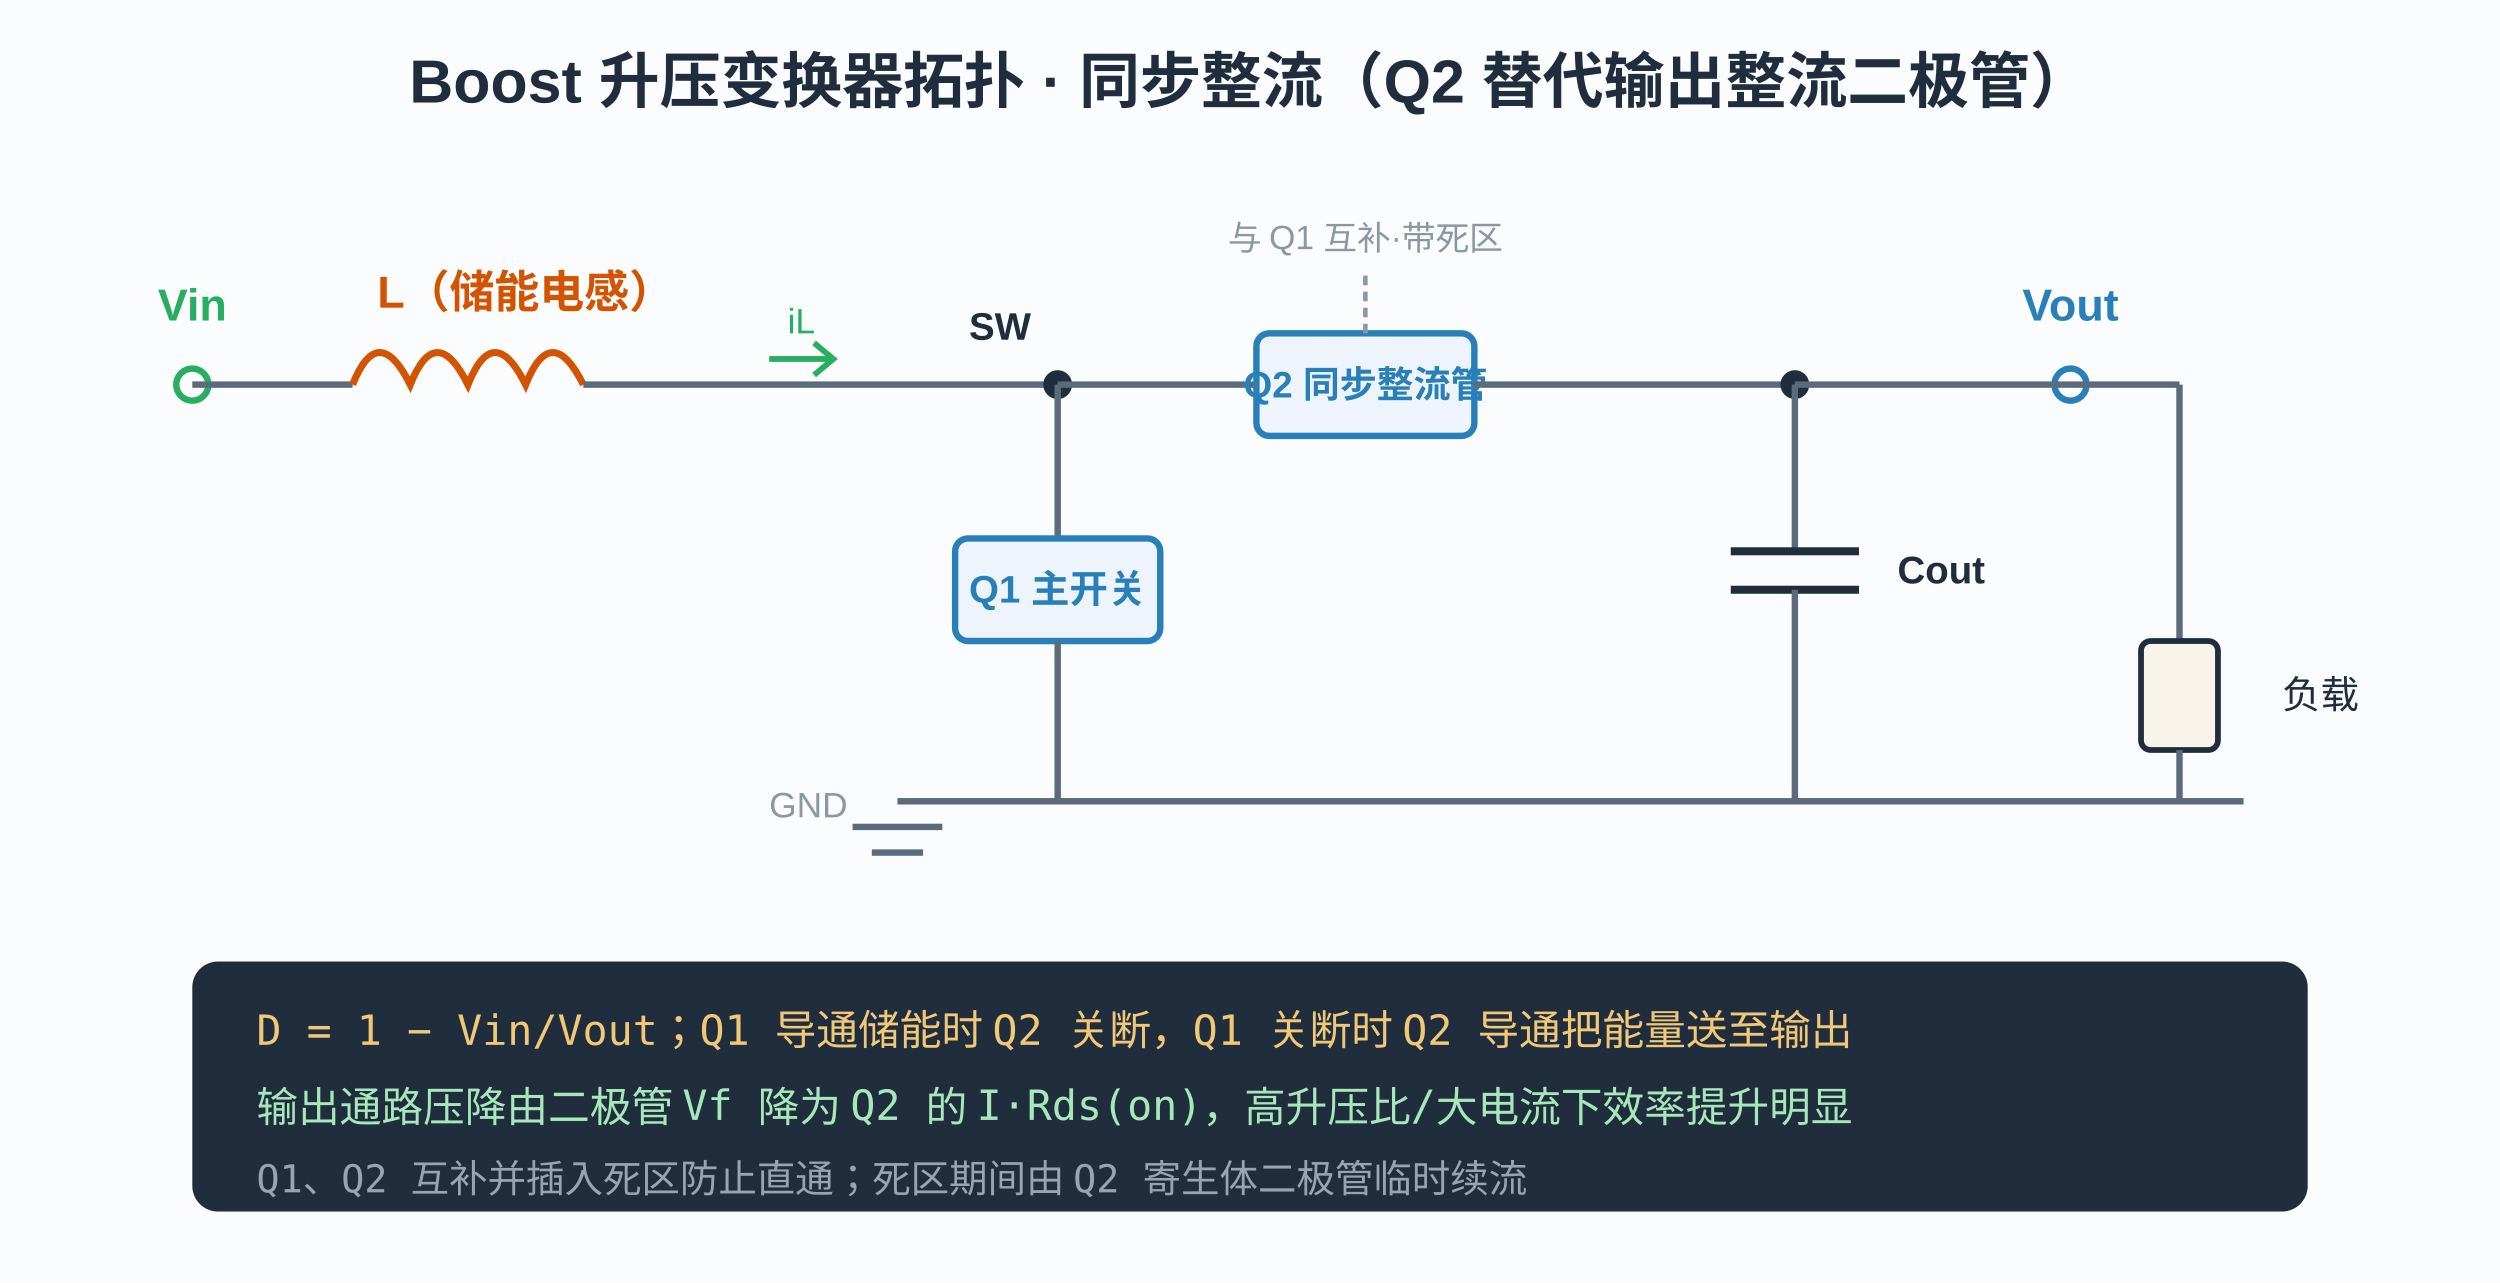
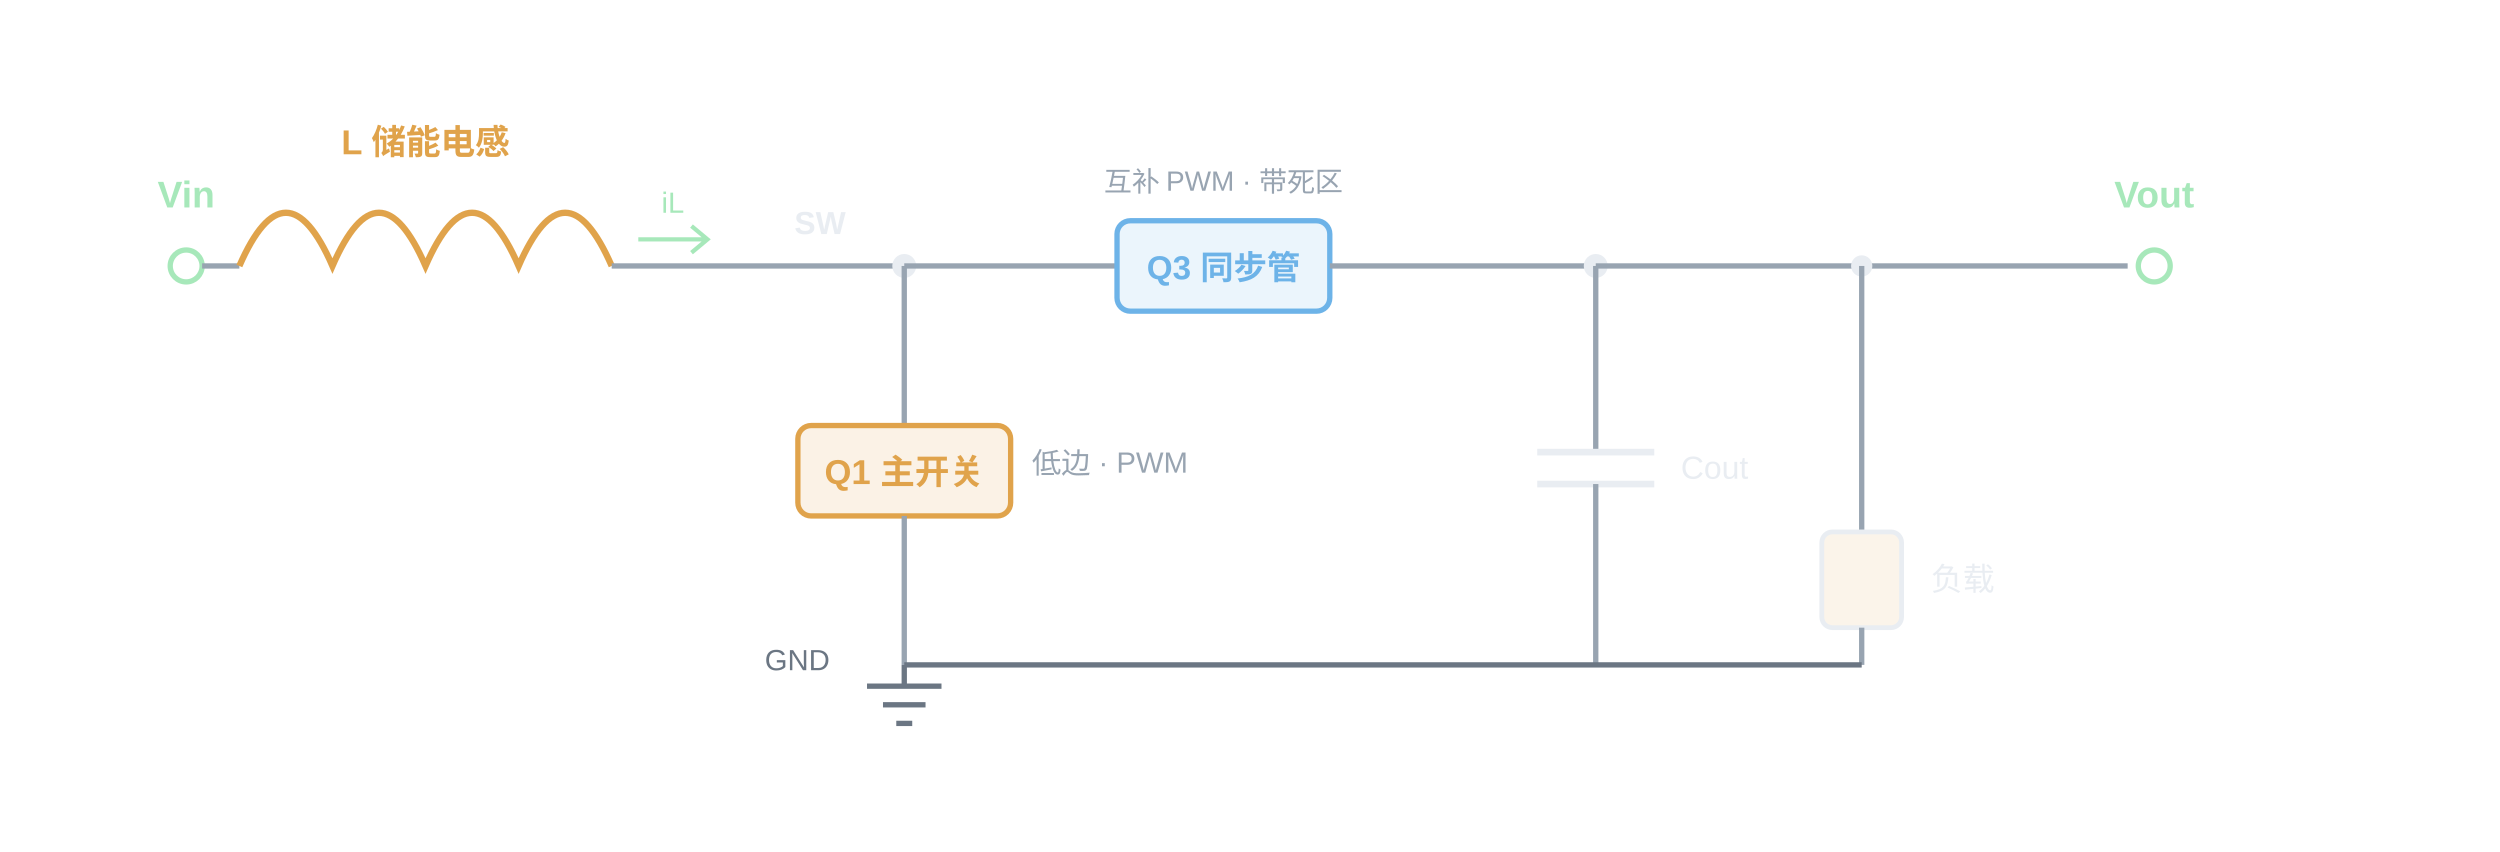
- <svg xmlns="http://www.w3.org/2000/svg" viewBox="0 0 780 400" font-family="'Microsoft YaHei','PingFang SC',Arial,sans-serif">
-   <rect width="780" height="400" fill="#fbfcfd" />
-   <text x="390" y="32" text-anchor="middle" font-size="19" font-weight="700" fill="#1f2d3d">Boost 升压变换器拓扑 · 同步整流（Q2 替代输出整流二极管）</text>
-   <circle cx="60" cy="120" r="5" fill="none" stroke="#27ae60" stroke-width="2" />
-   <text x="60" y="100" text-anchor="middle" font-size="14" font-weight="700" fill="#27ae60">Vin</text>
-   <line x1="60" y1="120" x2="110" y2="120" stroke="#5a6b7b" stroke-width="2" />
-   <path d="M110 120 q8 -20 18 0 q8 -20 18 0 q8 -20 18 0 q8 -20 18 0" fill="none" stroke="#d35400" stroke-width="2.2" />
-   <text x="164" y="96" text-anchor="middle" font-size="14" font-weight="700" fill="#d35400">L（储能电感）</text>
-   <line x1="182" y1="120" x2="330" y2="120" stroke="#5a6b7b" stroke-width="2" />
-   <path d="M240 112 L260 112 M254 107 L260 112 L254 117" stroke="#27ae60" stroke-width="1.8" fill="none" />
-   <text x="250" y="104" text-anchor="middle" font-size="11" fill="#27ae60">iL</text>
-   <circle cx="330" cy="120" r="4.5" fill="#1f2d3d" />
-   <text x="312" y="106" text-anchor="middle" font-size="12" fill="#1f2d3d" font-weight="700">SW</text>
-   <line x1="330" y1="120" x2="330" y2="168" stroke="#5a6b7b" stroke-width="2" />
-   <rect x="298" y="168" width="64" height="32" rx="4" fill="#eef4fb" stroke="#2980b9" stroke-width="2" />
-   <text x="330" y="188" text-anchor="middle" font-size="12" font-weight="700" fill="#2980b9">Q1 主开关</text>
-   <line x1="330" y1="200" x2="330" y2="250" stroke="#5a6b7b" stroke-width="2" />
-   <line x1="330" y1="120" x2="392" y2="120" stroke="#5a6b7b" stroke-width="2" />
-   <rect x="392" y="104" width="68" height="32" rx="4" fill="#eef4fb" stroke="#2980b9" stroke-width="2" />
-   <text x="426" y="124" text-anchor="middle" font-size="11.5" font-weight="700" fill="#2980b9">Q2 同步整流管</text>
-   <line x1="460" y1="120" x2="560" y2="120" stroke="#5a6b7b" stroke-width="2" />
-   <line x1="426" y1="104" x2="426" y2="86" stroke="#8a97a5" stroke-width="1.4" stroke-dasharray="3 2" />
-   <text x="426" y="78" text-anchor="middle" font-size="10.5" fill="#8a97a5">与 Q1 互补·带死区</text>
-   <circle cx="560" cy="120" r="4.5" fill="#1f2d3d" />
-   <line x1="560" y1="120" x2="640" y2="120" stroke="#5a6b7b" stroke-width="2" />
-   <circle cx="646" cy="120" r="5" fill="none" stroke="#2980b9" stroke-width="2" />
-   <text x="646" y="100" text-anchor="middle" font-size="14" font-weight="700" fill="#2980b9">Vout</text>
-   <line x1="560" y1="120" x2="560" y2="172" stroke="#5a6b7b" stroke-width="2" />
-   <line x1="540" y1="172" x2="580" y2="172" stroke="#1f2d3d" stroke-width="2.5" />
-   <line x1="540" y1="184" x2="580" y2="184" stroke="#1f2d3d" stroke-width="2.5" />
-   <text x="592" y="182" font-size="12" fill="#1f2d3d" font-weight="700">Cout</text>
-   <line x1="560" y1="184" x2="560" y2="250" stroke="#5a6b7b" stroke-width="2" />
-   <line x1="640" y1="120" x2="680" y2="120" stroke="#5a6b7b" stroke-width="2" />
-   <line x1="680" y1="120" x2="680" y2="200" stroke="#5a6b7b" stroke-width="2" />
-   <rect x="668" y="200" width="24" height="34" rx="3" fill="rgba(224,163,75,0.1)" stroke="#1f2d3d" stroke-width="1.8" />
-   <text x="712" y="221" font-size="12" fill="#1f2d3d">负载</text>
-   <line x1="680" y1="234" x2="680" y2="250" stroke="#5a6b7b" stroke-width="2" />
-   <line x1="280" y1="250" x2="700" y2="250" stroke="#5a6b7b" stroke-width="2" />
-   <line x1="266" y1="258" x2="294" y2="258" stroke="#5a6b7b" stroke-width="2" />
-   <line x1="272" y1="266" x2="288" y2="266" stroke="#5a6b7b" stroke-width="2" />
-   <text x="240" y="255" font-size="11" fill="#8a97a5">GND</text>
-   <rect x="60" y="300" width="660" height="78" rx="8" fill="#1f2d3d" />
-   <text x="80" y="326" font-family="Consolas,monospace" font-size="13" fill="#f0c878">D = 1 − Vin/Vout；Q1 导通储能时 Q2 关断，Q1 关断时 Q2 导通把能量送至输出</text>
-   <text x="80" y="350" font-family="Consolas,monospace" font-size="13" fill="#a7e8ba">输出通路压降由二极管 Vf 降为 Q2 的 I·Rds(on)，高升压比/大电流下效率提升明显</text>
-   <text x="80" y="372" font-family="Consolas,monospace" font-size="12" fill="#98a4b1">Q1、Q2 互补并插入死区防止直通；死区期间由 Q2 寄生体二极管临时续流</text>
+ <svg xmlns="http://www.w3.org/2000/svg" viewBox="0 0 940 320" font-family="'Microsoft YaHei','PingFang SC',Arial,sans-serif">
+   <circle cx="70" cy="100" r="6" fill="none" stroke="#a7e8ba" stroke-width="2" />
+   <text x="70" y="78" text-anchor="middle" font-size="14" font-weight="700" fill="#a7e8ba">Vin</text>
+   <line x1="76" y1="100" x2="90" y2="100" stroke="#98a4b1" stroke-width="2" />
+   <path d="M90 100 q17.5 -40 35 0 q17.5 -40 35 0 q17.5 -40 35 0 q17.5 -40 35 0" fill="none" stroke="#e0a34b" stroke-width="2.4" />
+   <text x="160" y="58" text-anchor="middle" font-size="13" font-weight="700" fill="#e0a34b">L 储能电感</text>
+   <line x1="230" y1="100" x2="340" y2="100" stroke="#98a4b1" stroke-width="2" />
+   <path d="M240 90 L266 90 M260 85 L266 90 L260 95" fill="none" stroke="#a7e8ba" stroke-width="1.6" />
+   <text x="253" y="80" text-anchor="middle" font-size="11" fill="#a7e8ba">iL</text>
+   <circle cx="340" cy="100" r="4.5" fill="#e9edf2" />
+   <text x="318" y="88" text-anchor="end" font-size="12" font-weight="700" fill="#e9edf2">SW</text>
+   <line x1="340" y1="100" x2="340" y2="160" stroke="#98a4b1" stroke-width="2" />
+   <rect x="300" y="160" width="80" height="34" rx="5" fill="rgba(224,163,75,0.14)" stroke="#e0a34b" stroke-width="2" />
+   <text x="340" y="182" text-anchor="middle" font-size="13" font-weight="700" fill="#e0a34b">Q1 主开关</text>
+   <line x1="340" y1="194" x2="340" y2="250" stroke="#98a4b1" stroke-width="2" />
+   <text x="388" y="178" font-size="11" fill="#98a4b1">低边 · PWM</text>
+   <line x1="340" y1="100" x2="420" y2="100" stroke="#98a4b1" stroke-width="2" />
+   <rect x="420" y="83" width="80" height="34" rx="5" fill="rgba(109,179,232,0.14)" stroke="#6db3e8" stroke-width="2" />
+   <text x="460" y="105" text-anchor="middle" font-size="12.5" font-weight="700" fill="#6db3e8">Q3 同步管</text>
+   <line x1="500" y1="100" x2="600" y2="100" stroke="#98a4b1" stroke-width="2" />
+   <text x="460" y="72" text-anchor="middle" font-size="10.5" fill="#98a4b1">互补 PWM · 带死区</text>
+   <circle cx="600" cy="100" r="4.5" fill="#e9edf2" />
+   <line x1="600" y1="100" x2="800" y2="100" stroke="#98a4b1" stroke-width="2" />
+   <circle cx="810" cy="100" r="6" fill="none" stroke="#a7e8ba" stroke-width="2" />
+   <text x="810" y="78" text-anchor="middle" font-size="14" font-weight="700" fill="#a7e8ba">Vout</text>
+   <line x1="600" y1="100" x2="600" y2="170" stroke="#98a4b1" stroke-width="2" />
+   <line x1="578" y1="170" x2="622" y2="170" stroke="#e9edf2" stroke-width="2.5" />
+   <line x1="578" y1="182" x2="622" y2="182" stroke="#e9edf2" stroke-width="2.5" />
+   <line x1="600" y1="182" x2="600" y2="250" stroke="#98a4b1" stroke-width="2" />
+   <text x="632" y="180" font-size="12" fill="#e9edf2">Cout</text>
+   <circle cx="700" cy="100" r="4" fill="#e9edf2" />
+   <line x1="700" y1="100" x2="700" y2="200" stroke="#98a4b1" stroke-width="2" />
+   <rect x="685" y="200" width="30" height="36" rx="4" fill="rgba(224,163,75,0.12)" stroke="#e9edf2" stroke-width="1.8" />
+   <line x1="700" y1="236" x2="700" y2="250" stroke="#98a4b1" stroke-width="2" />
+   <text x="726" y="222" font-size="12" fill="#e9edf2">负载</text>
+   <line x1="340" y1="250" x2="340" y2="258" stroke="#6b7683" stroke-width="2" />
+   <line x1="340" y1="250" x2="700" y2="250" stroke="#6b7683" stroke-width="2" />
+   <line x1="326" y1="258" x2="354" y2="258" stroke="#6b7683" stroke-width="2" />
+   <line x1="332" y1="265" x2="348" y2="265" stroke="#6b7683" stroke-width="2" />
+   <line x1="337" y1="272" x2="343" y2="272" stroke="#6b7683" stroke-width="2" />
+   <text x="312" y="252" text-anchor="end" font-size="11" fill="#6b7683">GND</text>
</svg>
